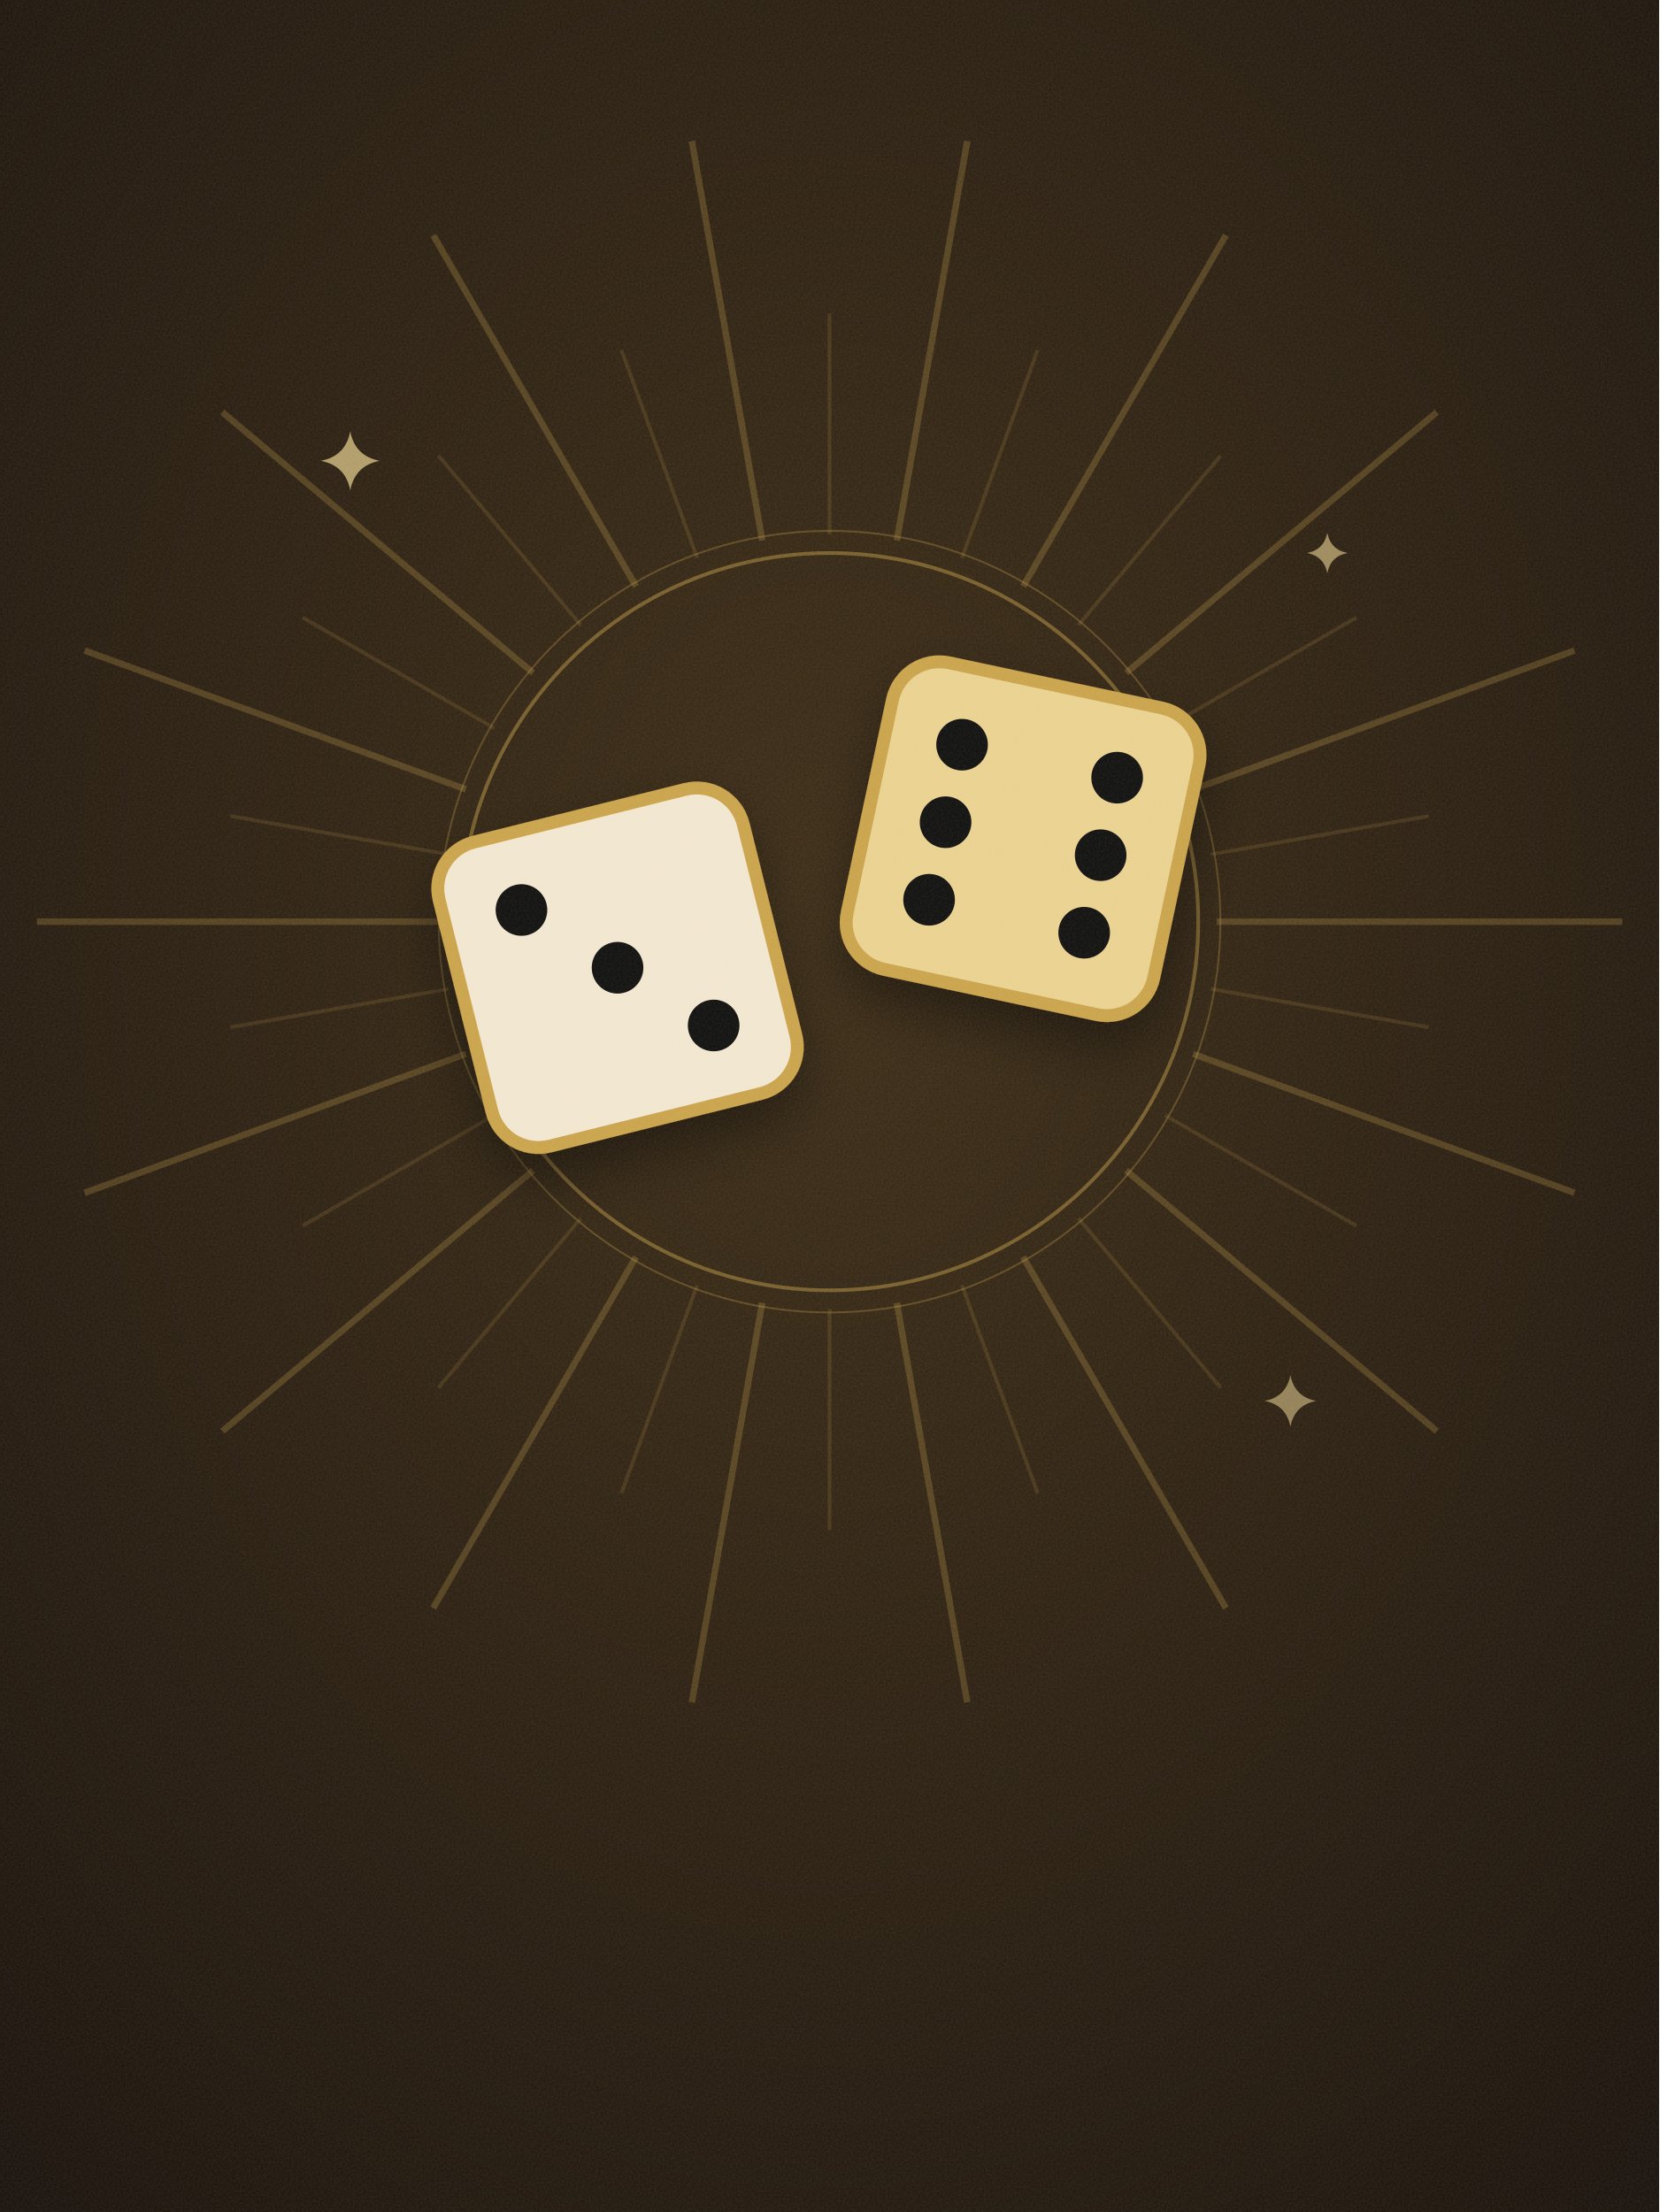
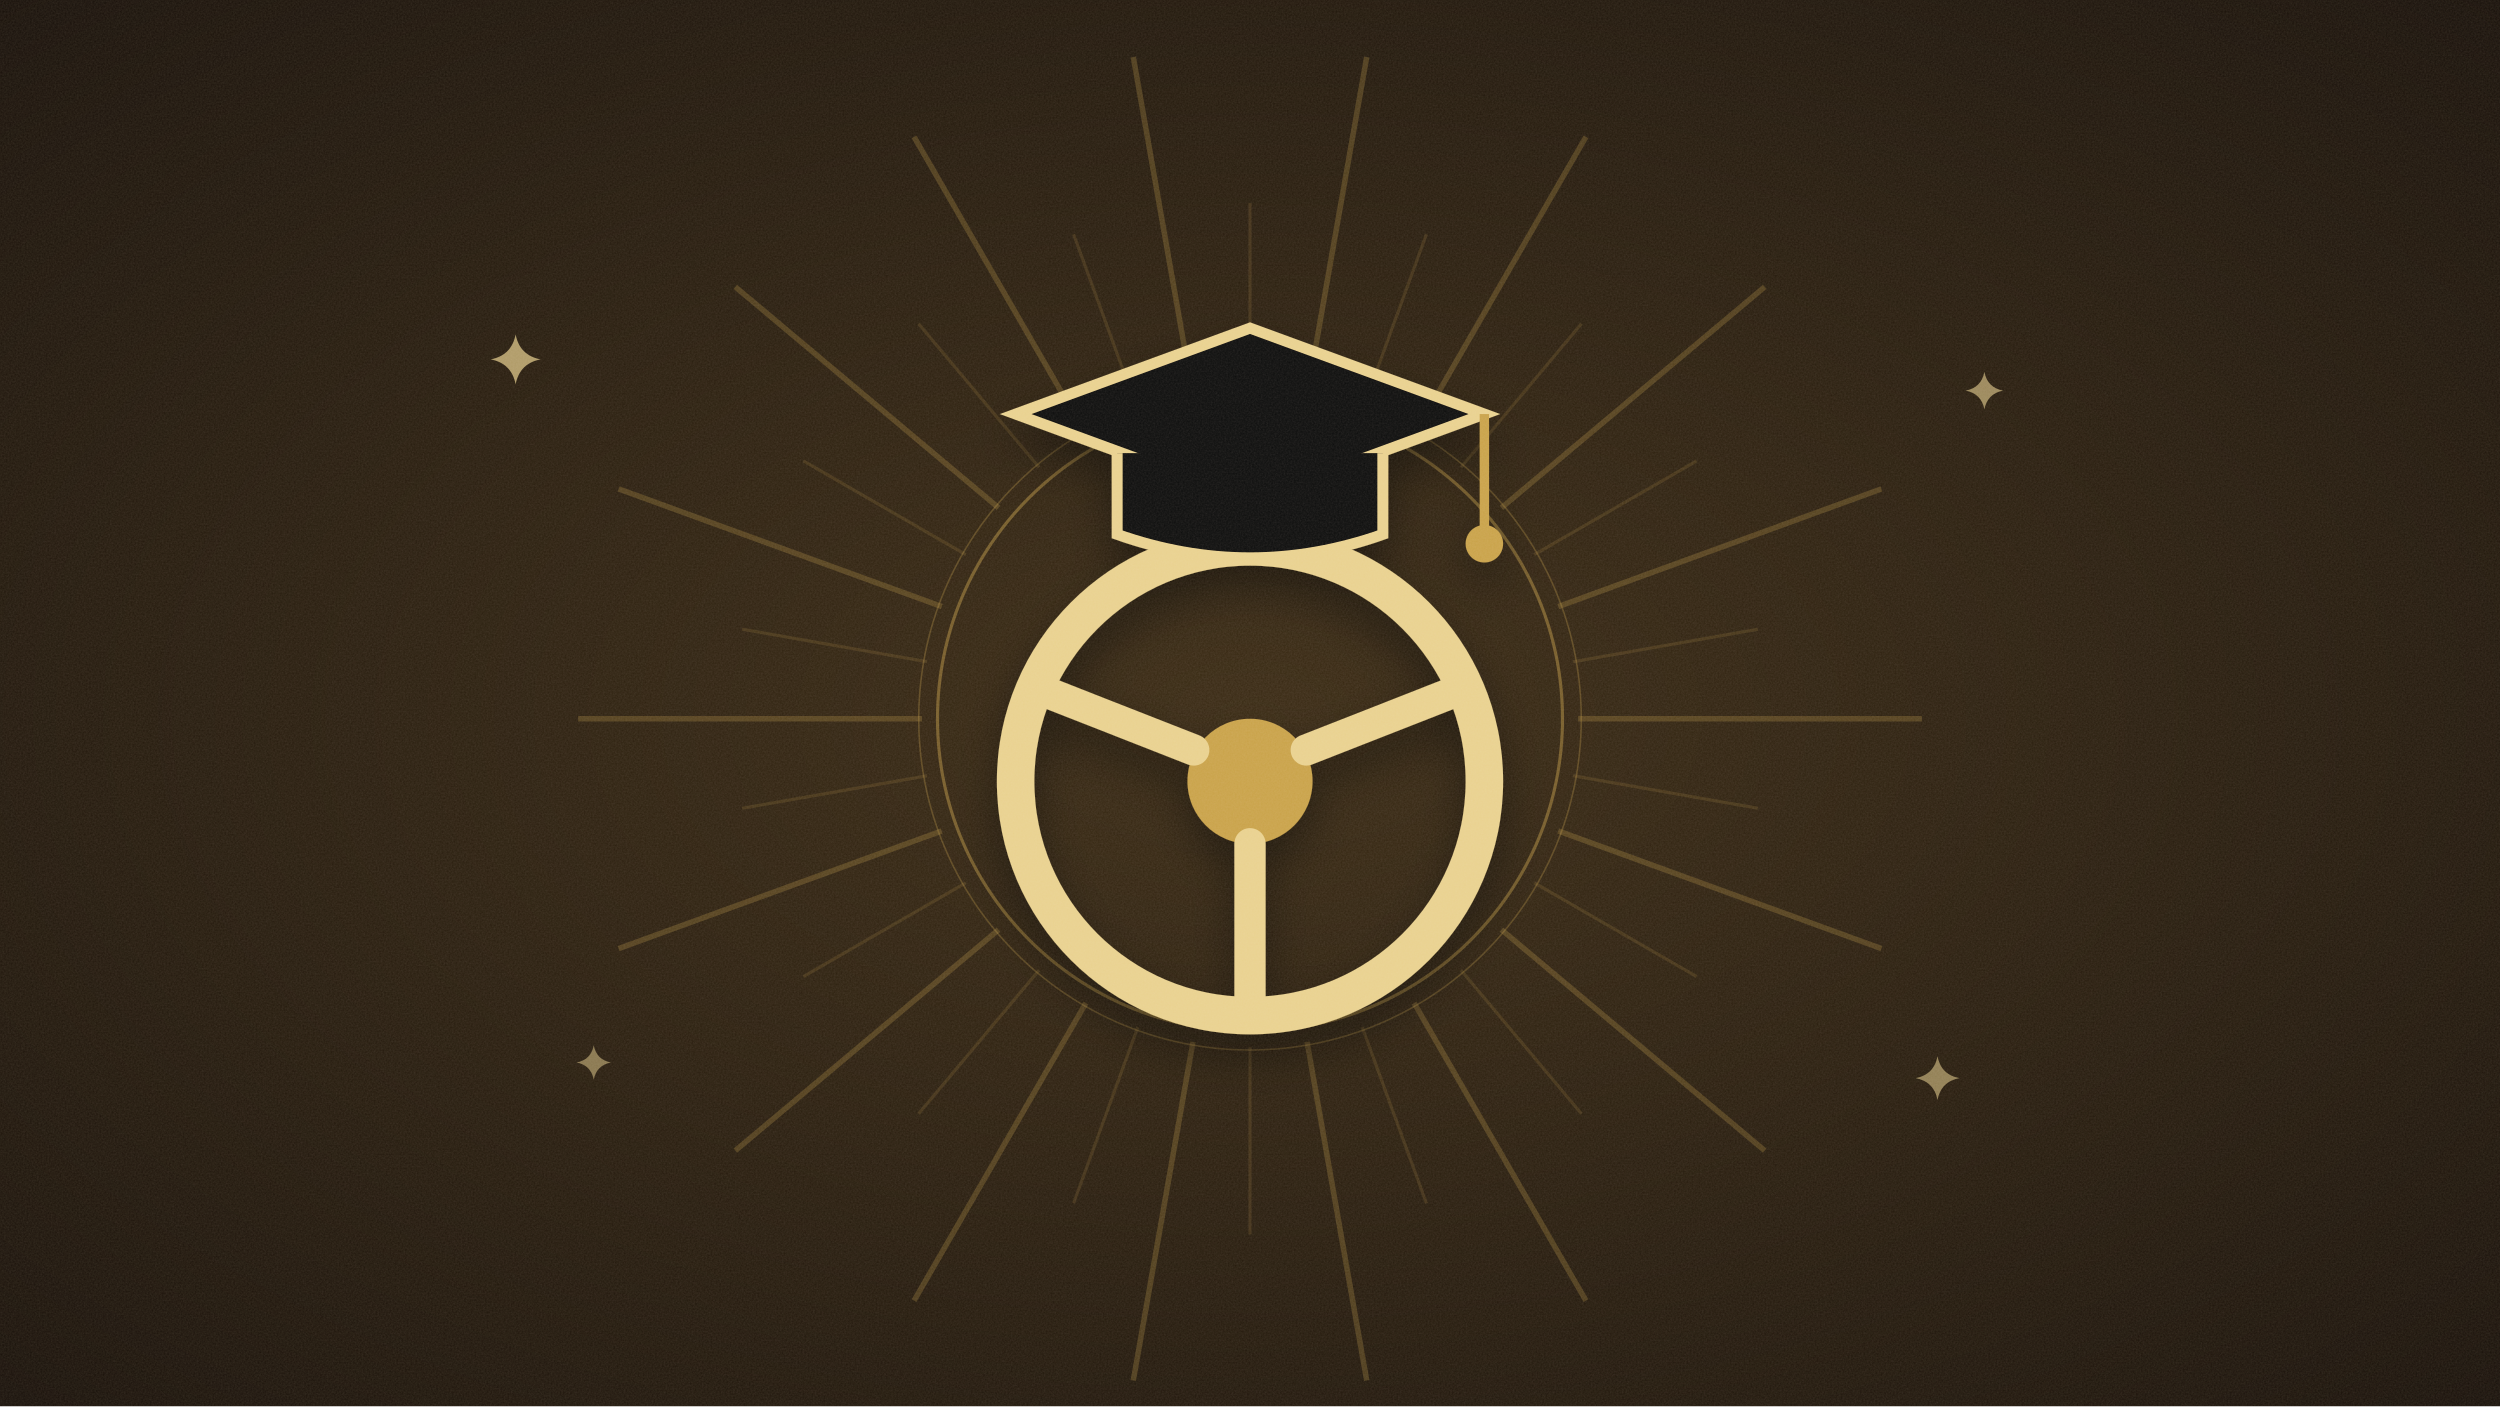
- <svg xmlns="http://www.w3.org/2000/svg" viewBox="0 0 900 1200" width="900" height="1200">
+ <svg xmlns="http://www.w3.org/2000/svg" viewBox="0 0 1600 900" width="1600" height="900">
  <defs>
-     <radialGradient id="g" cx=".5" cy="0.42" r=".8">
+     <radialGradient id="g" cx=".5" cy="0.51" r=".8">
      <stop offset="0" stop-color="#3a2a14" />
      <stop offset="1" stop-color="#140d08" />
    </radialGradient>
    <filter id="shadow" x="-20%" y="-20%" width="140%" height="140%">
      <feDropShadow dx="0" dy="14" stdDeviation="14" flood-color="#000" flood-opacity=".45" />
    </filter>
    <filter id="n">
      <feTurbulence type="fractalNoise" baseFrequency=".9" numOctaves="3" stitchTiles="stitch" />
      <feColorMatrix values="0 0 0 0 1 0 0 0 0 .9 0 0 0 0 .75 0 0 0 .1 0" />
    </filter>
  </defs>
-   <rect width="900" height="1200" fill="url(#g)" />
-   <g transform="translate(0 0)">
+   <rect width="1600" height="900" fill="url(#g)" />
+   <g transform="translate(350 -40)">
    <line x1="660.0" y1="500.0" x2="880.0" y2="500.0" stroke="#c9a24a" stroke-width="3.5" opacity="0.26" />
    <line x1="656.8" y1="536.5" x2="775.0" y2="557.3" stroke="#c9a24a" stroke-width="2" opacity="0.16" />
    <line x1="647.3" y1="571.8" x2="854.1" y2="647.1" stroke="#c9a24a" stroke-width="3.5" opacity="0.26" />
    <line x1="631.9" y1="605.0" x2="735.8" y2="665.0" stroke="#c9a24a" stroke-width="2" opacity="0.16" />
    <line x1="610.9" y1="635.0" x2="779.4" y2="776.4" stroke="#c9a24a" stroke-width="3.5" opacity="0.26" />
    <line x1="585.0" y1="660.9" x2="662.1" y2="752.8" stroke="#c9a24a" stroke-width="2" opacity="0.16" />
    <line x1="555.0" y1="681.9" x2="665.0" y2="872.4" stroke="#c9a24a" stroke-width="3.5" opacity="0.26" />
    <line x1="521.8" y1="697.3" x2="562.9" y2="810.1" stroke="#c9a24a" stroke-width="2" opacity="0.16" />
    <line x1="486.5" y1="706.8" x2="524.7" y2="923.5" stroke="#c9a24a" stroke-width="3.5" opacity="0.26" />
    <line x1="450.0" y1="710.0" x2="450.0" y2="830.0" stroke="#c9a24a" stroke-width="2" opacity="0.16" />
    <line x1="413.5" y1="706.8" x2="375.3" y2="923.5" stroke="#c9a24a" stroke-width="3.5" opacity="0.26" />
    <line x1="378.2" y1="697.3" x2="337.1" y2="810.1" stroke="#c9a24a" stroke-width="2" opacity="0.16" />
    <line x1="345.0" y1="681.9" x2="235.0" y2="872.4" stroke="#c9a24a" stroke-width="3.5" opacity="0.26" />
    <line x1="315.0" y1="660.9" x2="237.9" y2="752.8" stroke="#c9a24a" stroke-width="2" opacity="0.16" />
    <line x1="289.1" y1="635.0" x2="120.6" y2="776.4" stroke="#c9a24a" stroke-width="3.5" opacity="0.26" />
    <line x1="268.1" y1="605.0" x2="164.2" y2="665.0" stroke="#c9a24a" stroke-width="2" opacity="0.16" />
    <line x1="252.7" y1="571.8" x2="45.9" y2="647.1" stroke="#c9a24a" stroke-width="3.5" opacity="0.26" />
    <line x1="243.2" y1="536.5" x2="125.0" y2="557.3" stroke="#c9a24a" stroke-width="2" opacity="0.16" />
    <line x1="240.0" y1="500.0" x2="20.0" y2="500.0" stroke="#c9a24a" stroke-width="3.5" opacity="0.26" />
    <line x1="243.2" y1="463.5" x2="125.0" y2="442.7" stroke="#c9a24a" stroke-width="2" opacity="0.16" />
    <line x1="252.7" y1="428.2" x2="45.9" y2="352.9" stroke="#c9a24a" stroke-width="3.5" opacity="0.26" />
    <line x1="268.1" y1="395.0" x2="164.2" y2="335.0" stroke="#c9a24a" stroke-width="2" opacity="0.16" />
    <line x1="289.1" y1="365.0" x2="120.6" y2="223.6" stroke="#c9a24a" stroke-width="3.5" opacity="0.26" />
    <line x1="315.0" y1="339.1" x2="237.9" y2="247.2" stroke="#c9a24a" stroke-width="2" opacity="0.16" />
    <line x1="345.0" y1="318.1" x2="235.0" y2="127.6" stroke="#c9a24a" stroke-width="3.5" opacity="0.26" />
    <line x1="378.2" y1="302.7" x2="337.1" y2="189.9" stroke="#c9a24a" stroke-width="2" opacity="0.16" />
    <line x1="413.5" y1="293.2" x2="375.3" y2="76.5" stroke="#c9a24a" stroke-width="3.5" opacity="0.26" />
    <line x1="450.0" y1="290.0" x2="450.0" y2="170.0" stroke="#c9a24a" stroke-width="2" opacity="0.16" />
    <line x1="486.5" y1="293.2" x2="524.7" y2="76.5" stroke="#c9a24a" stroke-width="3.5" opacity="0.26" />
    <line x1="521.8" y1="302.7" x2="562.9" y2="189.9" stroke="#c9a24a" stroke-width="2" opacity="0.16" />
    <line x1="555.0" y1="318.1" x2="665.0" y2="127.6" stroke="#c9a24a" stroke-width="3.5" opacity="0.26" />
    <line x1="585.0" y1="339.1" x2="662.1" y2="247.2" stroke="#c9a24a" stroke-width="2" opacity="0.16" />
    <line x1="610.9" y1="365.0" x2="779.4" y2="223.6" stroke="#c9a24a" stroke-width="3.5" opacity="0.26" />
    <line x1="631.9" y1="395.0" x2="735.8" y2="335.0" stroke="#c9a24a" stroke-width="2" opacity="0.16" />
    <line x1="647.3" y1="428.2" x2="854.1" y2="352.9" stroke="#c9a24a" stroke-width="3.5" opacity="0.26" />
    <line x1="656.8" y1="463.5" x2="775.0" y2="442.7" stroke="#c9a24a" stroke-width="2" opacity="0.16" />
    <circle cx="450" cy="500" r="200" fill="none" stroke="#c9a24a" stroke-width="2" opacity=".45" />
    <circle cx="450" cy="500" r="212" fill="none" stroke="#c9a24a" stroke-width="1" opacity=".3" />
    <g filter="url(#shadow)">
-       <g transform="rotate(-14 335 525)">
-         <rect x="250" y="440" width="170" height="170" rx="26" fill="#f1e6cf" stroke="#c9a24a" stroke-width="7" />
-         <circle cx="292" cy="482" r="14" fill="#0d0a09" />
-         <circle cx="335" cy="525" r="14" fill="#0d0a09" />
-         <circle cx="378" cy="568" r="14" fill="#0d0a09" />
-       </g>
-       <g transform="rotate(12 555 455)">
-         <rect x="470" y="370" width="170" height="170" rx="26" fill="#e9d18f" stroke="#c9a24a" stroke-width="7" />
-         <circle cx="512" cy="412" r="14" fill="#0d0a09" />
-         <circle cx="598" cy="412" r="14" fill="#0d0a09" />
-         <circle cx="512" cy="498" r="14" fill="#0d0a09" />
-         <circle cx="598" cy="498" r="14" fill="#0d0a09" />
-         <circle cx="512" cy="455" r="14" fill="#0d0a09" />
-         <circle cx="598" cy="455" r="14" fill="#0d0a09" />
-       </g>
+       <circle cx="450" cy="540" r="150" fill="none" stroke="#e9d18f" stroke-width="24" />
+       <circle cx="450" cy="540" r="40" fill="#c9a24a" />
+       <path d="M450 580V678M414 520L312 480M486 520L588 480" stroke="#e9d18f" stroke-width="20" stroke-linecap="round" />
+       <path d="M450 250L600 305L450 360L300 305Z" fill="#0d0a09" stroke="#e9d18f" stroke-width="7" />
+       <path d="M365 330V382Q450 412 535 382V330" fill="#0d0a09" stroke="#e9d18f" stroke-width="7" />
+       <path d="M600 305V380" stroke="#c9a24a" stroke-width="6" />
+       <circle cx="600" cy="388" r="12" fill="#c9a24a" />
    </g>
  </g>
-   <path d="M190 234Q192.56 247.44 206 250Q192.56 252.56 190 266Q187.44 252.56 174 250Q187.44 247.44 190 234Z" fill="#e9d18f" opacity="0.7" />
-   <path d="M720 289Q721.76 298.24 731 300Q721.76 301.76 720 311Q718.24 301.76 709 300Q718.24 298.24 720 289Z" fill="#e9d18f" opacity="0.6" />
-   <path d="M700 746Q702.24 757.76 714 760Q702.24 762.24 700 774Q697.76 762.24 686 760Q697.76 757.76 700 746Z" fill="#e9d18f" opacity="0.55" />
-   <rect width="900" height="1200" filter="url(#n)" />
+   <path d="M330 214Q332.56 227.44 346 230Q332.56 232.56 330 246Q327.44 232.56 314 230Q327.44 227.44 330 214Z" fill="#e9d18f" opacity="0.7" />
+   <path d="M1270 238Q1271.92 248.08 1282 250Q1271.92 251.92 1270 262Q1268.08 251.92 1258 250Q1268.08 248.08 1270 238Z" fill="#e9d18f" opacity="0.6" />
+   <path d="M1240 676Q1242.24 687.76 1254 690Q1242.24 692.24 1240 704Q1237.76 692.24 1226 690Q1237.76 687.76 1240 676Z" fill="#e9d18f" opacity="0.55" />
+   <path d="M380 669Q381.76 678.24 391 680Q381.76 681.76 380 691Q378.24 681.76 369 680Q378.24 678.24 380 669Z" fill="#e9d18f" opacity="0.5" />
+   <rect width="1600" height="900" filter="url(#n)" />
</svg>
